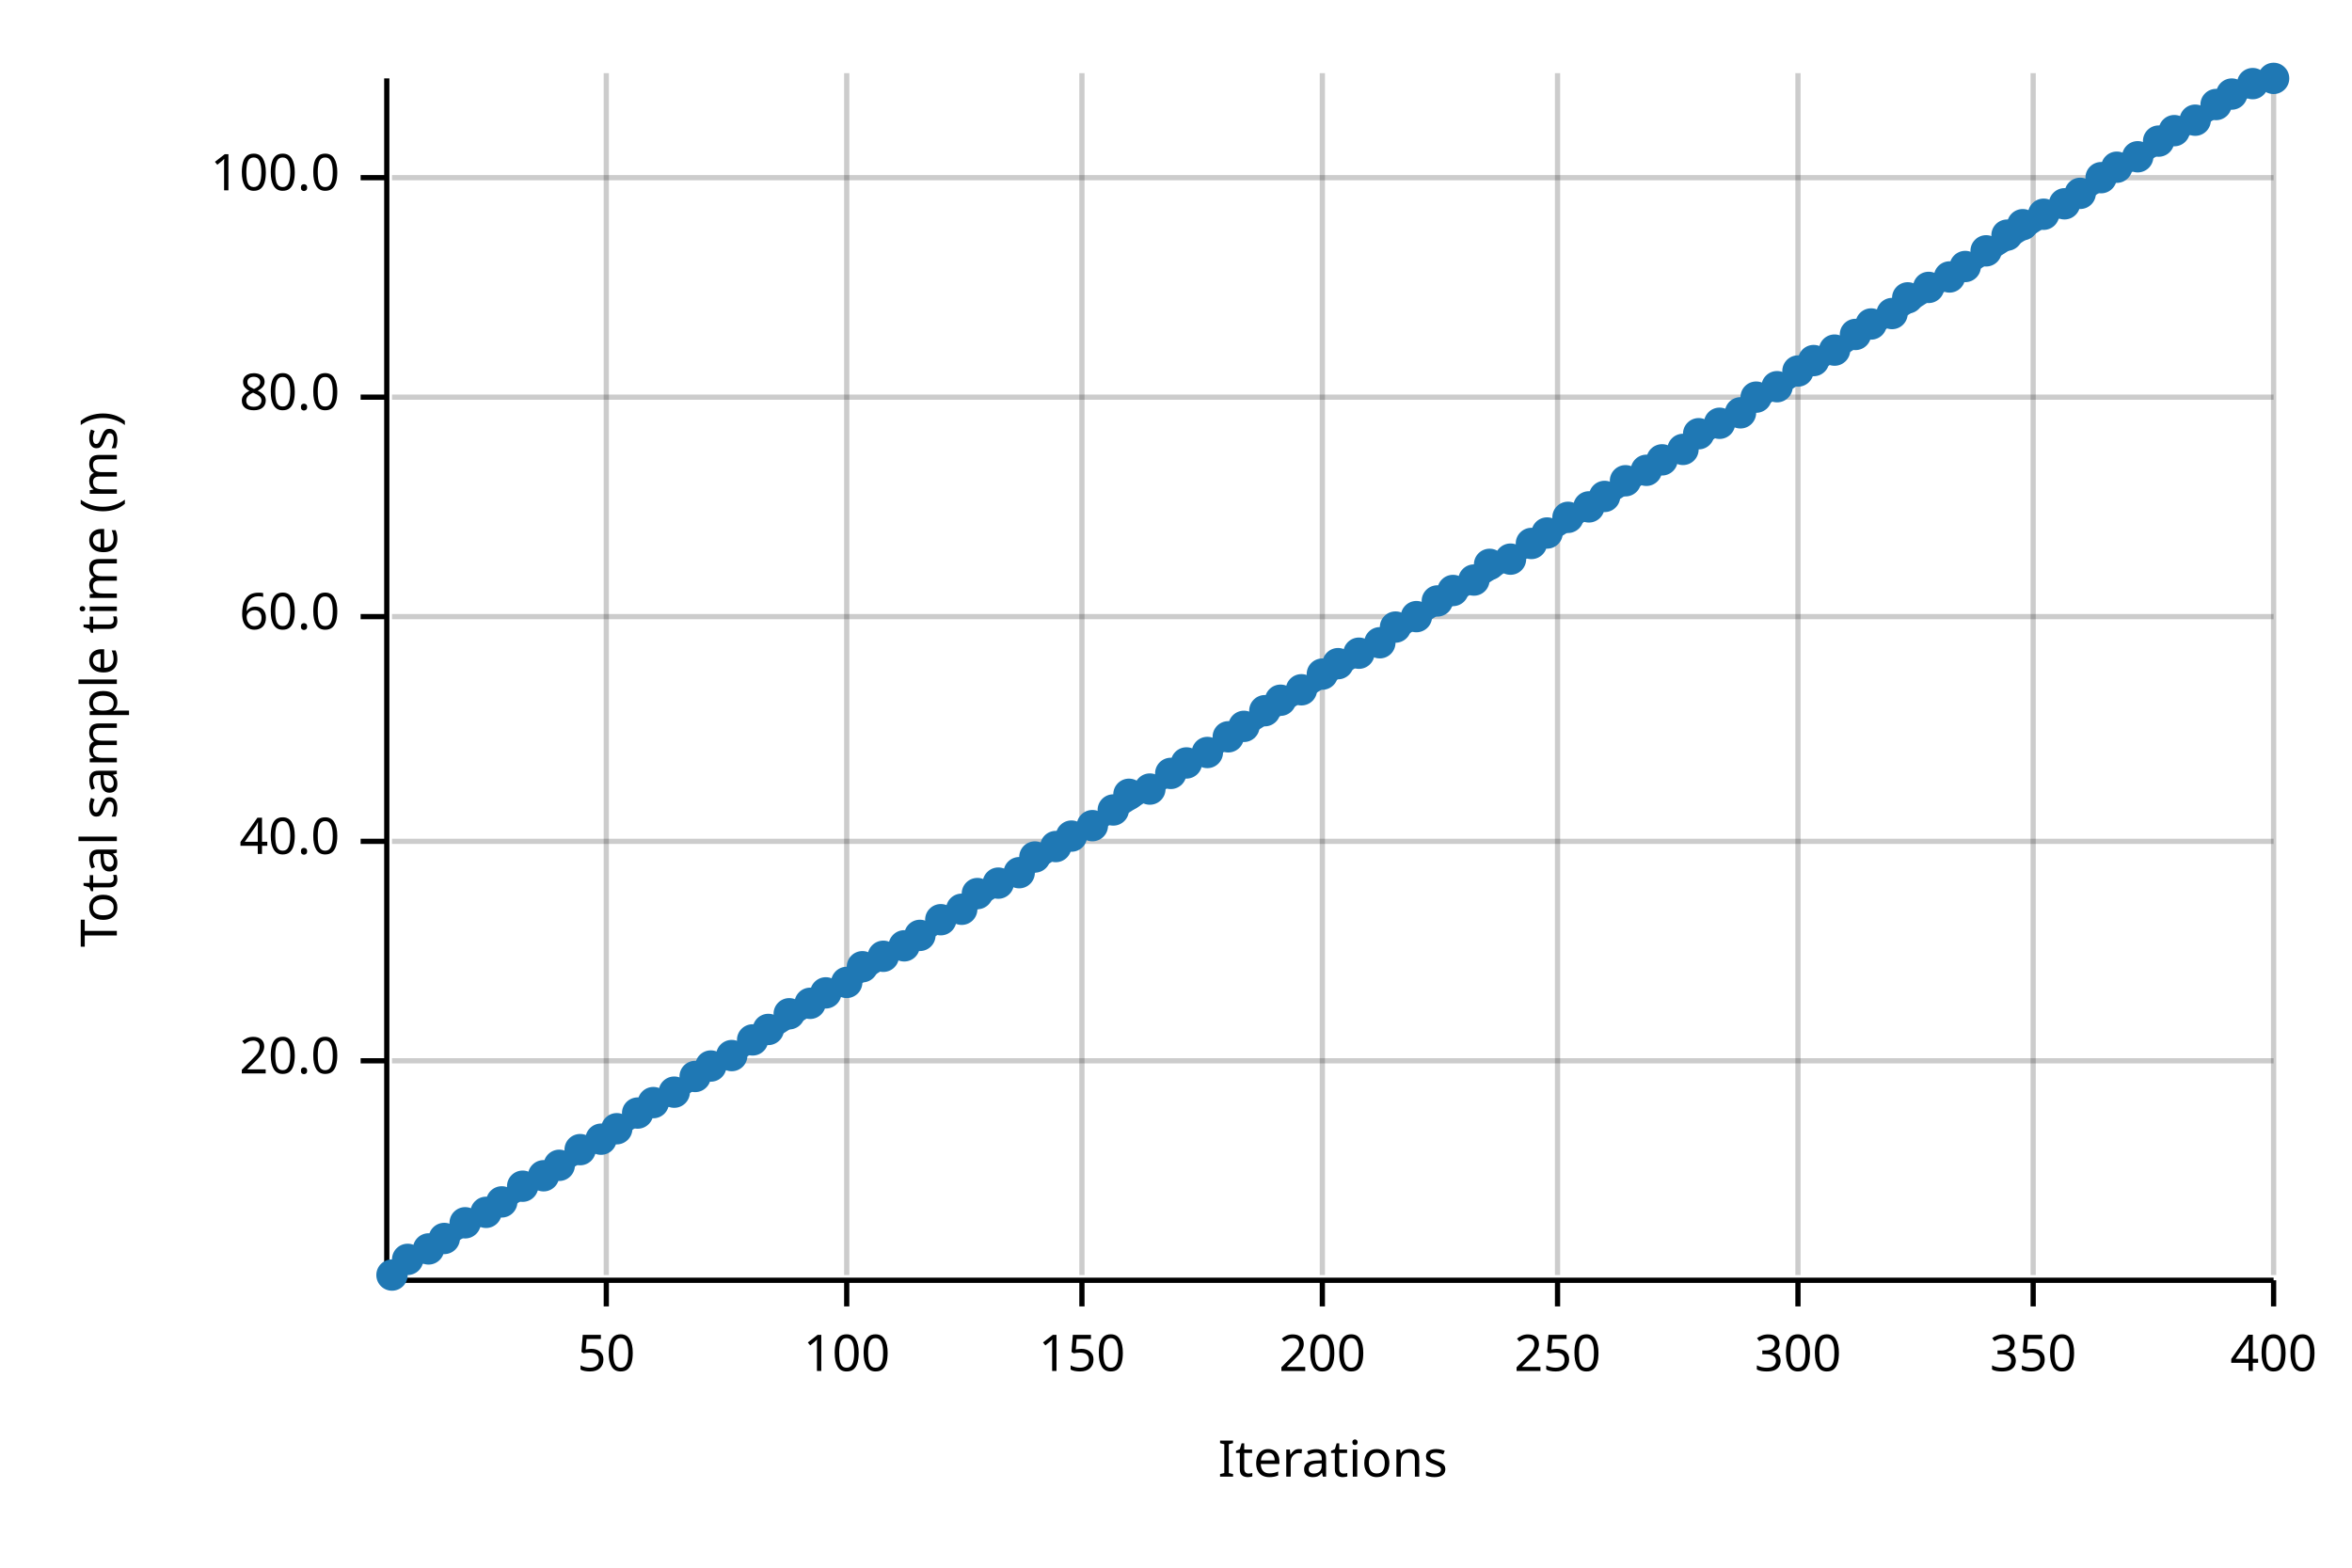
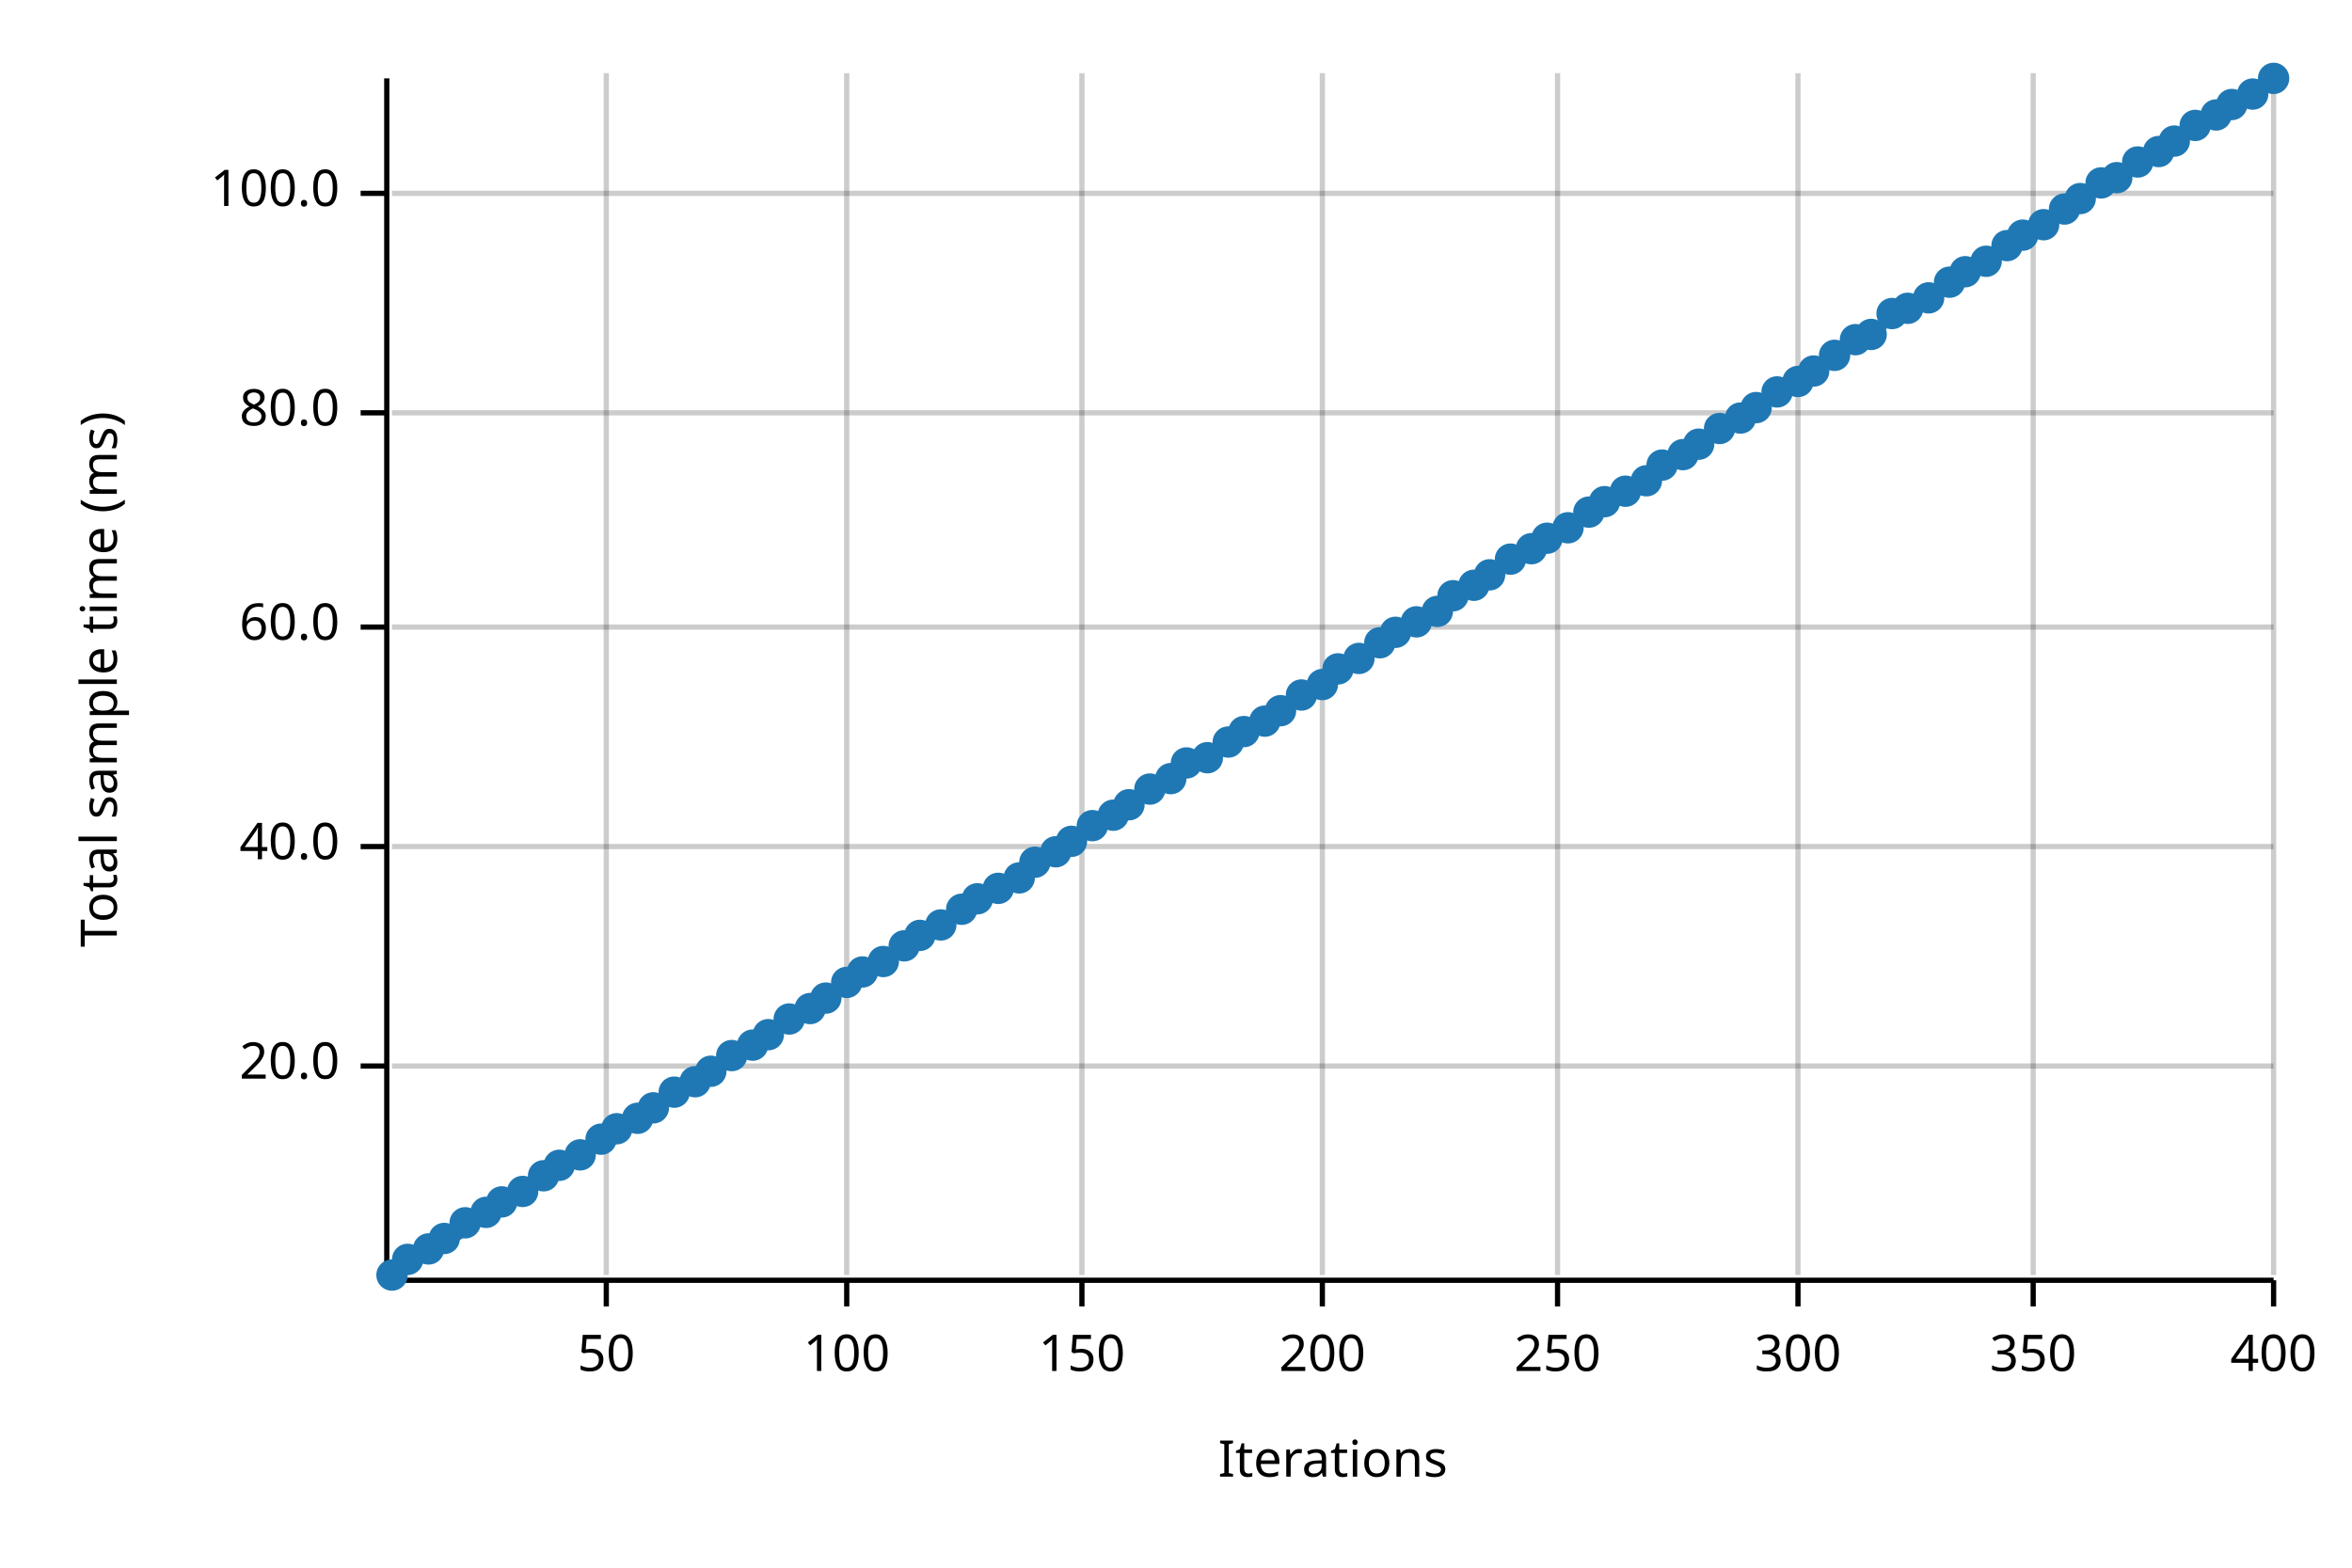
<svg xmlns="http://www.w3.org/2000/svg" width="450" height="300" viewBox="0 0 450 300">
  <text x="15" y="130" dy="0.76em" text-anchor="middle" font-family="sans-serif" font-size="9.677" opacity="1" fill="#000000" transform="rotate(270, 15, 130)">
Total sample time (ms)
</text>
  <text x="255" y="285" dy="-0.5ex" text-anchor="middle" font-family="sans-serif" font-size="9.677" opacity="1" fill="#000000">
Iterations
</text>
  <line opacity="0.2" stroke="#000000" stroke-width="1" x1="116" y1="244" x2="116" y2="14" />
  <line opacity="0.2" stroke="#000000" stroke-width="1" x1="162" y1="244" x2="162" y2="14" />
  <line opacity="0.2" stroke="#000000" stroke-width="1" x1="207" y1="244" x2="207" y2="14" />
  <line opacity="0.2" stroke="#000000" stroke-width="1" x1="253" y1="244" x2="253" y2="14" />
  <line opacity="0.2" stroke="#000000" stroke-width="1" x1="298" y1="244" x2="298" y2="14" />
  <line opacity="0.2" stroke="#000000" stroke-width="1" x1="344" y1="244" x2="344" y2="14" />
  <line opacity="0.2" stroke="#000000" stroke-width="1" x1="389" y1="244" x2="389" y2="14" />
  <line opacity="0.2" stroke="#000000" stroke-width="1" x1="435" y1="244" x2="435" y2="14" />
-   <line opacity="0.2" stroke="#000000" stroke-width="1" x1="75" y1="203" x2="435" y2="203" />
-   <line opacity="0.2" stroke="#000000" stroke-width="1" x1="75" y1="161" x2="435" y2="161" />
-   <line opacity="0.2" stroke="#000000" stroke-width="1" x1="75" y1="118" x2="435" y2="118" />
-   <line opacity="0.2" stroke="#000000" stroke-width="1" x1="75" y1="76" x2="435" y2="76" />
-   <line opacity="0.2" stroke="#000000" stroke-width="1" x1="75" y1="34" x2="435" y2="34" />
+   <line opacity="0.2" stroke="#000000" stroke-width="1" x1="75" y1="204" x2="435" y2="204" />
+   <line opacity="0.2" stroke="#000000" stroke-width="1" x1="75" y1="162" x2="435" y2="162" />
+   <line opacity="0.2" stroke="#000000" stroke-width="1" x1="75" y1="120" x2="435" y2="120" />
+   <line opacity="0.2" stroke="#000000" stroke-width="1" x1="75" y1="79" x2="435" y2="79" />
+   <line opacity="0.2" stroke="#000000" stroke-width="1" x1="75" y1="37" x2="435" y2="37" />
  <polyline fill="none" opacity="1" stroke="#000000" stroke-width="1" points="74,15 74,245 " />
-   <text x="65" y="203" dy="0.5ex" text-anchor="end" font-family="sans-serif" font-size="9.677" opacity="1" fill="#000000">
+   <text x="65" y="204" dy="0.5ex" text-anchor="end" font-family="sans-serif" font-size="9.677" opacity="1" fill="#000000">
20.0
</text>
-   <polyline fill="none" opacity="1" stroke="#000000" stroke-width="1" points="69,203 74,203 " />
-   <text x="65" y="161" dy="0.5ex" text-anchor="end" font-family="sans-serif" font-size="9.677" opacity="1" fill="#000000">
+   <polyline fill="none" opacity="1" stroke="#000000" stroke-width="1" points="69,204 74,204 " />
+   <text x="65" y="162" dy="0.5ex" text-anchor="end" font-family="sans-serif" font-size="9.677" opacity="1" fill="#000000">
40.0
</text>
-   <polyline fill="none" opacity="1" stroke="#000000" stroke-width="1" points="69,161 74,161 " />
-   <text x="65" y="118" dy="0.5ex" text-anchor="end" font-family="sans-serif" font-size="9.677" opacity="1" fill="#000000">
+   <polyline fill="none" opacity="1" stroke="#000000" stroke-width="1" points="69,162 74,162 " />
+   <text x="65" y="120" dy="0.5ex" text-anchor="end" font-family="sans-serif" font-size="9.677" opacity="1" fill="#000000">
60.0
</text>
-   <polyline fill="none" opacity="1" stroke="#000000" stroke-width="1" points="69,118 74,118 " />
-   <text x="65" y="76" dy="0.5ex" text-anchor="end" font-family="sans-serif" font-size="9.677" opacity="1" fill="#000000">
+   <polyline fill="none" opacity="1" stroke="#000000" stroke-width="1" points="69,120 74,120 " />
+   <text x="65" y="79" dy="0.5ex" text-anchor="end" font-family="sans-serif" font-size="9.677" opacity="1" fill="#000000">
80.0
</text>
-   <polyline fill="none" opacity="1" stroke="#000000" stroke-width="1" points="69,76 74,76 " />
-   <text x="65" y="34" dy="0.5ex" text-anchor="end" font-family="sans-serif" font-size="9.677" opacity="1" fill="#000000">
+   <polyline fill="none" opacity="1" stroke="#000000" stroke-width="1" points="69,79 74,79 " />
+   <text x="65" y="37" dy="0.5ex" text-anchor="end" font-family="sans-serif" font-size="9.677" opacity="1" fill="#000000">
100.0
</text>
-   <polyline fill="none" opacity="1" stroke="#000000" stroke-width="1" points="69,34 74,34 " />
+   <polyline fill="none" opacity="1" stroke="#000000" stroke-width="1" points="69,37 74,37 " />
  <polyline fill="none" opacity="1" stroke="#000000" stroke-width="1" points="75,245 435,245 " />
  <text x="116" y="255" dy="0.76em" text-anchor="middle" font-family="sans-serif" font-size="9.677" opacity="1" fill="#000000">
50
</text>
  <polyline fill="none" opacity="1" stroke="#000000" stroke-width="1" points="116,245 116,250 " />
  <text x="162" y="255" dy="0.76em" text-anchor="middle" font-family="sans-serif" font-size="9.677" opacity="1" fill="#000000">
100
</text>
  <polyline fill="none" opacity="1" stroke="#000000" stroke-width="1" points="162,245 162,250 " />
  <text x="207" y="255" dy="0.76em" text-anchor="middle" font-family="sans-serif" font-size="9.677" opacity="1" fill="#000000">
150
</text>
  <polyline fill="none" opacity="1" stroke="#000000" stroke-width="1" points="207,245 207,250 " />
  <text x="253" y="255" dy="0.76em" text-anchor="middle" font-family="sans-serif" font-size="9.677" opacity="1" fill="#000000">
200
</text>
  <polyline fill="none" opacity="1" stroke="#000000" stroke-width="1" points="253,245 253,250 " />
  <text x="298" y="255" dy="0.76em" text-anchor="middle" font-family="sans-serif" font-size="9.677" opacity="1" fill="#000000">
250
</text>
  <polyline fill="none" opacity="1" stroke="#000000" stroke-width="1" points="298,245 298,250 " />
  <text x="344" y="255" dy="0.76em" text-anchor="middle" font-family="sans-serif" font-size="9.677" opacity="1" fill="#000000">
300
</text>
  <polyline fill="none" opacity="1" stroke="#000000" stroke-width="1" points="344,245 344,250 " />
  <text x="389" y="255" dy="0.76em" text-anchor="middle" font-family="sans-serif" font-size="9.677" opacity="1" fill="#000000">
350
</text>
  <polyline fill="none" opacity="1" stroke="#000000" stroke-width="1" points="389,245 389,250 " />
  <text x="435" y="255" dy="0.76em" text-anchor="middle" font-family="sans-serif" font-size="9.677" opacity="1" fill="#000000">
400
</text>
  <polyline fill="none" opacity="1" stroke="#000000" stroke-width="1" points="435,245 435,250 " />
  <circle cx="75" cy="244" r="3" opacity="1" fill="#1F78B4" stroke="none" stroke-width="1" />
  <circle cx="78" cy="241" r="3" opacity="1" fill="#1F78B4" stroke="none" stroke-width="1" />
  <circle cx="82" cy="239" r="3" opacity="1" fill="#1F78B4" stroke="none" stroke-width="1" />
  <circle cx="85" cy="237" r="3" opacity="1" fill="#1F78B4" stroke="none" stroke-width="1" />
  <circle cx="89" cy="234" r="3" opacity="1" fill="#1F78B4" stroke="none" stroke-width="1" />
  <circle cx="93" cy="232" r="3" opacity="1" fill="#1F78B4" stroke="none" stroke-width="1" />
  <circle cx="96" cy="230" r="3" opacity="1" fill="#1F78B4" stroke="none" stroke-width="1" />
-   <circle cx="100" cy="227" r="3" opacity="1" fill="#1F78B4" stroke="none" stroke-width="1" />
+   <circle cx="100" cy="228" r="3" opacity="1" fill="#1F78B4" stroke="none" stroke-width="1" />
  <circle cx="104" cy="225" r="3" opacity="1" fill="#1F78B4" stroke="none" stroke-width="1" />
  <circle cx="107" cy="223" r="3" opacity="1" fill="#1F78B4" stroke="none" stroke-width="1" />
-   <circle cx="111" cy="220" r="3" opacity="1" fill="#1F78B4" stroke="none" stroke-width="1" />
+   <circle cx="111" cy="221" r="3" opacity="1" fill="#1F78B4" stroke="none" stroke-width="1" />
  <circle cx="115" cy="218" r="3" opacity="1" fill="#1F78B4" stroke="none" stroke-width="1" />
  <circle cx="118" cy="216" r="3" opacity="1" fill="#1F78B4" stroke="none" stroke-width="1" />
-   <circle cx="122" cy="213" r="3" opacity="1" fill="#1F78B4" stroke="none" stroke-width="1" />
-   <circle cx="125" cy="211" r="3" opacity="1" fill="#1F78B4" stroke="none" stroke-width="1" />
+   <circle cx="122" cy="214" r="3" opacity="1" fill="#1F78B4" stroke="none" stroke-width="1" />
+   <circle cx="125" cy="212" r="3" opacity="1" fill="#1F78B4" stroke="none" stroke-width="1" />
  <circle cx="129" cy="209" r="3" opacity="1" fill="#1F78B4" stroke="none" stroke-width="1" />
-   <circle cx="133" cy="206" r="3" opacity="1" fill="#1F78B4" stroke="none" stroke-width="1" />
-   <circle cx="136" cy="204" r="3" opacity="1" fill="#1F78B4" stroke="none" stroke-width="1" />
+   <circle cx="133" cy="207" r="3" opacity="1" fill="#1F78B4" stroke="none" stroke-width="1" />
+   <circle cx="136" cy="205" r="3" opacity="1" fill="#1F78B4" stroke="none" stroke-width="1" />
  <circle cx="140" cy="202" r="3" opacity="1" fill="#1F78B4" stroke="none" stroke-width="1" />
-   <circle cx="144" cy="199" r="3" opacity="1" fill="#1F78B4" stroke="none" stroke-width="1" />
-   <circle cx="147" cy="197" r="3" opacity="1" fill="#1F78B4" stroke="none" stroke-width="1" />
-   <circle cx="151" cy="194" r="3" opacity="1" fill="#1F78B4" stroke="none" stroke-width="1" />
-   <circle cx="155" cy="192" r="3" opacity="1" fill="#1F78B4" stroke="none" stroke-width="1" />
-   <circle cx="158" cy="190" r="3" opacity="1" fill="#1F78B4" stroke="none" stroke-width="1" />
+   <circle cx="144" cy="200" r="3" opacity="1" fill="#1F78B4" stroke="none" stroke-width="1" />
+   <circle cx="147" cy="198" r="3" opacity="1" fill="#1F78B4" stroke="none" stroke-width="1" />
+   <circle cx="151" cy="195" r="3" opacity="1" fill="#1F78B4" stroke="none" stroke-width="1" />
+   <circle cx="155" cy="193" r="3" opacity="1" fill="#1F78B4" stroke="none" stroke-width="1" />
+   <circle cx="158" cy="191" r="3" opacity="1" fill="#1F78B4" stroke="none" stroke-width="1" />
  <circle cx="162" cy="188" r="3" opacity="1" fill="#1F78B4" stroke="none" stroke-width="1" />
-   <circle cx="165" cy="185" r="3" opacity="1" fill="#1F78B4" stroke="none" stroke-width="1" />
-   <circle cx="169" cy="183" r="3" opacity="1" fill="#1F78B4" stroke="none" stroke-width="1" />
+   <circle cx="165" cy="186" r="3" opacity="1" fill="#1F78B4" stroke="none" stroke-width="1" />
+   <circle cx="169" cy="184" r="3" opacity="1" fill="#1F78B4" stroke="none" stroke-width="1" />
  <circle cx="173" cy="181" r="3" opacity="1" fill="#1F78B4" stroke="none" stroke-width="1" />
  <circle cx="176" cy="179" r="3" opacity="1" fill="#1F78B4" stroke="none" stroke-width="1" />
-   <circle cx="180" cy="176" r="3" opacity="1" fill="#1F78B4" stroke="none" stroke-width="1" />
+   <circle cx="180" cy="177" r="3" opacity="1" fill="#1F78B4" stroke="none" stroke-width="1" />
  <circle cx="184" cy="174" r="3" opacity="1" fill="#1F78B4" stroke="none" stroke-width="1" />
-   <circle cx="187" cy="171" r="3" opacity="1" fill="#1F78B4" stroke="none" stroke-width="1" />
-   <circle cx="191" cy="169" r="3" opacity="1" fill="#1F78B4" stroke="none" stroke-width="1" />
-   <circle cx="195" cy="167" r="3" opacity="1" fill="#1F78B4" stroke="none" stroke-width="1" />
-   <circle cx="198" cy="164" r="3" opacity="1" fill="#1F78B4" stroke="none" stroke-width="1" />
-   <circle cx="202" cy="162" r="3" opacity="1" fill="#1F78B4" stroke="none" stroke-width="1" />
-   <circle cx="205" cy="160" r="3" opacity="1" fill="#1F78B4" stroke="none" stroke-width="1" />
+   <circle cx="187" cy="172" r="3" opacity="1" fill="#1F78B4" stroke="none" stroke-width="1" />
+   <circle cx="191" cy="170" r="3" opacity="1" fill="#1F78B4" stroke="none" stroke-width="1" />
+   <circle cx="195" cy="168" r="3" opacity="1" fill="#1F78B4" stroke="none" stroke-width="1" />
+   <circle cx="198" cy="165" r="3" opacity="1" fill="#1F78B4" stroke="none" stroke-width="1" />
+   <circle cx="202" cy="163" r="3" opacity="1" fill="#1F78B4" stroke="none" stroke-width="1" />
+   <circle cx="205" cy="161" r="3" opacity="1" fill="#1F78B4" stroke="none" stroke-width="1" />
  <circle cx="209" cy="158" r="3" opacity="1" fill="#1F78B4" stroke="none" stroke-width="1" />
-   <circle cx="213" cy="155" r="3" opacity="1" fill="#1F78B4" stroke="none" stroke-width="1" />
-   <circle cx="216" cy="152" r="3" opacity="1" fill="#1F78B4" stroke="none" stroke-width="1" />
+   <circle cx="213" cy="156" r="3" opacity="1" fill="#1F78B4" stroke="none" stroke-width="1" />
+   <circle cx="216" cy="154" r="3" opacity="1" fill="#1F78B4" stroke="none" stroke-width="1" />
  <circle cx="220" cy="151" r="3" opacity="1" fill="#1F78B4" stroke="none" stroke-width="1" />
-   <circle cx="224" cy="148" r="3" opacity="1" fill="#1F78B4" stroke="none" stroke-width="1" />
+   <circle cx="224" cy="149" r="3" opacity="1" fill="#1F78B4" stroke="none" stroke-width="1" />
  <circle cx="227" cy="146" r="3" opacity="1" fill="#1F78B4" stroke="none" stroke-width="1" />
-   <circle cx="231" cy="144" r="3" opacity="1" fill="#1F78B4" stroke="none" stroke-width="1" />
-   <circle cx="235" cy="141" r="3" opacity="1" fill="#1F78B4" stroke="none" stroke-width="1" />
-   <circle cx="238" cy="139" r="3" opacity="1" fill="#1F78B4" stroke="none" stroke-width="1" />
-   <circle cx="242" cy="136" r="3" opacity="1" fill="#1F78B4" stroke="none" stroke-width="1" />
-   <circle cx="245" cy="134" r="3" opacity="1" fill="#1F78B4" stroke="none" stroke-width="1" />
-   <circle cx="249" cy="132" r="3" opacity="1" fill="#1F78B4" stroke="none" stroke-width="1" />
-   <circle cx="253" cy="129" r="3" opacity="1" fill="#1F78B4" stroke="none" stroke-width="1" />
-   <circle cx="256" cy="127" r="3" opacity="1" fill="#1F78B4" stroke="none" stroke-width="1" />
-   <circle cx="260" cy="125" r="3" opacity="1" fill="#1F78B4" stroke="none" stroke-width="1" />
+   <circle cx="231" cy="145" r="3" opacity="1" fill="#1F78B4" stroke="none" stroke-width="1" />
+   <circle cx="235" cy="142" r="3" opacity="1" fill="#1F78B4" stroke="none" stroke-width="1" />
+   <circle cx="238" cy="140" r="3" opacity="1" fill="#1F78B4" stroke="none" stroke-width="1" />
+   <circle cx="242" cy="138" r="3" opacity="1" fill="#1F78B4" stroke="none" stroke-width="1" />
+   <circle cx="245" cy="136" r="3" opacity="1" fill="#1F78B4" stroke="none" stroke-width="1" />
+   <circle cx="249" cy="133" r="3" opacity="1" fill="#1F78B4" stroke="none" stroke-width="1" />
+   <circle cx="253" cy="131" r="3" opacity="1" fill="#1F78B4" stroke="none" stroke-width="1" />
+   <circle cx="256" cy="128" r="3" opacity="1" fill="#1F78B4" stroke="none" stroke-width="1" />
+   <circle cx="260" cy="126" r="3" opacity="1" fill="#1F78B4" stroke="none" stroke-width="1" />
  <circle cx="264" cy="123" r="3" opacity="1" fill="#1F78B4" stroke="none" stroke-width="1" />
-   <circle cx="267" cy="120" r="3" opacity="1" fill="#1F78B4" stroke="none" stroke-width="1" />
-   <circle cx="271" cy="118" r="3" opacity="1" fill="#1F78B4" stroke="none" stroke-width="1" />
-   <circle cx="275" cy="115" r="3" opacity="1" fill="#1F78B4" stroke="none" stroke-width="1" />
-   <circle cx="278" cy="113" r="3" opacity="1" fill="#1F78B4" stroke="none" stroke-width="1" />
-   <circle cx="282" cy="111" r="3" opacity="1" fill="#1F78B4" stroke="none" stroke-width="1" />
-   <circle cx="285" cy="108" r="3" opacity="1" fill="#1F78B4" stroke="none" stroke-width="1" />
+   <circle cx="267" cy="121" r="3" opacity="1" fill="#1F78B4" stroke="none" stroke-width="1" />
+   <circle cx="271" cy="119" r="3" opacity="1" fill="#1F78B4" stroke="none" stroke-width="1" />
+   <circle cx="275" cy="117" r="3" opacity="1" fill="#1F78B4" stroke="none" stroke-width="1" />
+   <circle cx="278" cy="114" r="3" opacity="1" fill="#1F78B4" stroke="none" stroke-width="1" />
+   <circle cx="282" cy="112" r="3" opacity="1" fill="#1F78B4" stroke="none" stroke-width="1" />
+   <circle cx="285" cy="110" r="3" opacity="1" fill="#1F78B4" stroke="none" stroke-width="1" />
  <circle cx="289" cy="107" r="3" opacity="1" fill="#1F78B4" stroke="none" stroke-width="1" />
-   <circle cx="293" cy="104" r="3" opacity="1" fill="#1F78B4" stroke="none" stroke-width="1" />
-   <circle cx="296" cy="102" r="3" opacity="1" fill="#1F78B4" stroke="none" stroke-width="1" />
-   <circle cx="300" cy="99" r="3" opacity="1" fill="#1F78B4" stroke="none" stroke-width="1" />
-   <circle cx="304" cy="97" r="3" opacity="1" fill="#1F78B4" stroke="none" stroke-width="1" />
-   <circle cx="307" cy="95" r="3" opacity="1" fill="#1F78B4" stroke="none" stroke-width="1" />
-   <circle cx="311" cy="92" r="3" opacity="1" fill="#1F78B4" stroke="none" stroke-width="1" />
-   <circle cx="315" cy="90" r="3" opacity="1" fill="#1F78B4" stroke="none" stroke-width="1" />
-   <circle cx="318" cy="88" r="3" opacity="1" fill="#1F78B4" stroke="none" stroke-width="1" />
-   <circle cx="322" cy="86" r="3" opacity="1" fill="#1F78B4" stroke="none" stroke-width="1" />
-   <circle cx="325" cy="83" r="3" opacity="1" fill="#1F78B4" stroke="none" stroke-width="1" />
-   <circle cx="329" cy="81" r="3" opacity="1" fill="#1F78B4" stroke="none" stroke-width="1" />
-   <circle cx="333" cy="79" r="3" opacity="1" fill="#1F78B4" stroke="none" stroke-width="1" />
-   <circle cx="336" cy="76" r="3" opacity="1" fill="#1F78B4" stroke="none" stroke-width="1" />
-   <circle cx="340" cy="74" r="3" opacity="1" fill="#1F78B4" stroke="none" stroke-width="1" />
-   <circle cx="344" cy="71" r="3" opacity="1" fill="#1F78B4" stroke="none" stroke-width="1" />
-   <circle cx="347" cy="69" r="3" opacity="1" fill="#1F78B4" stroke="none" stroke-width="1" />
-   <circle cx="351" cy="67" r="3" opacity="1" fill="#1F78B4" stroke="none" stroke-width="1" />
-   <circle cx="355" cy="64" r="3" opacity="1" fill="#1F78B4" stroke="none" stroke-width="1" />
-   <circle cx="358" cy="62" r="3" opacity="1" fill="#1F78B4" stroke="none" stroke-width="1" />
+   <circle cx="293" cy="105" r="3" opacity="1" fill="#1F78B4" stroke="none" stroke-width="1" />
+   <circle cx="296" cy="103" r="3" opacity="1" fill="#1F78B4" stroke="none" stroke-width="1" />
+   <circle cx="300" cy="101" r="3" opacity="1" fill="#1F78B4" stroke="none" stroke-width="1" />
+   <circle cx="304" cy="98" r="3" opacity="1" fill="#1F78B4" stroke="none" stroke-width="1" />
+   <circle cx="307" cy="96" r="3" opacity="1" fill="#1F78B4" stroke="none" stroke-width="1" />
+   <circle cx="311" cy="94" r="3" opacity="1" fill="#1F78B4" stroke="none" stroke-width="1" />
+   <circle cx="315" cy="92" r="3" opacity="1" fill="#1F78B4" stroke="none" stroke-width="1" />
+   <circle cx="318" cy="89" r="3" opacity="1" fill="#1F78B4" stroke="none" stroke-width="1" />
+   <circle cx="322" cy="87" r="3" opacity="1" fill="#1F78B4" stroke="none" stroke-width="1" />
+   <circle cx="325" cy="85" r="3" opacity="1" fill="#1F78B4" stroke="none" stroke-width="1" />
+   <circle cx="329" cy="82" r="3" opacity="1" fill="#1F78B4" stroke="none" stroke-width="1" />
+   <circle cx="333" cy="80" r="3" opacity="1" fill="#1F78B4" stroke="none" stroke-width="1" />
+   <circle cx="336" cy="78" r="3" opacity="1" fill="#1F78B4" stroke="none" stroke-width="1" />
+   <circle cx="340" cy="75" r="3" opacity="1" fill="#1F78B4" stroke="none" stroke-width="1" />
+   <circle cx="344" cy="73" r="3" opacity="1" fill="#1F78B4" stroke="none" stroke-width="1" />
+   <circle cx="347" cy="71" r="3" opacity="1" fill="#1F78B4" stroke="none" stroke-width="1" />
+   <circle cx="351" cy="68" r="3" opacity="1" fill="#1F78B4" stroke="none" stroke-width="1" />
+   <circle cx="355" cy="65" r="3" opacity="1" fill="#1F78B4" stroke="none" stroke-width="1" />
+   <circle cx="358" cy="64" r="3" opacity="1" fill="#1F78B4" stroke="none" stroke-width="1" />
  <circle cx="362" cy="60" r="3" opacity="1" fill="#1F78B4" stroke="none" stroke-width="1" />
-   <circle cx="365" cy="57" r="3" opacity="1" fill="#1F78B4" stroke="none" stroke-width="1" />
-   <circle cx="369" cy="55" r="3" opacity="1" fill="#1F78B4" stroke="none" stroke-width="1" />
-   <circle cx="373" cy="53" r="3" opacity="1" fill="#1F78B4" stroke="none" stroke-width="1" />
-   <circle cx="376" cy="51" r="3" opacity="1" fill="#1F78B4" stroke="none" stroke-width="1" />
-   <circle cx="380" cy="48" r="3" opacity="1" fill="#1F78B4" stroke="none" stroke-width="1" />
-   <circle cx="384" cy="45" r="3" opacity="1" fill="#1F78B4" stroke="none" stroke-width="1" />
-   <circle cx="387" cy="43" r="3" opacity="1" fill="#1F78B4" stroke="none" stroke-width="1" />
-   <circle cx="391" cy="41" r="3" opacity="1" fill="#1F78B4" stroke="none" stroke-width="1" />
-   <circle cx="395" cy="39" r="3" opacity="1" fill="#1F78B4" stroke="none" stroke-width="1" />
-   <circle cx="398" cy="37" r="3" opacity="1" fill="#1F78B4" stroke="none" stroke-width="1" />
-   <circle cx="402" cy="34" r="3" opacity="1" fill="#1F78B4" stroke="none" stroke-width="1" />
-   <circle cx="405" cy="32" r="3" opacity="1" fill="#1F78B4" stroke="none" stroke-width="1" />
-   <circle cx="409" cy="30" r="3" opacity="1" fill="#1F78B4" stroke="none" stroke-width="1" />
-   <circle cx="413" cy="27" r="3" opacity="1" fill="#1F78B4" stroke="none" stroke-width="1" />
-   <circle cx="416" cy="25" r="3" opacity="1" fill="#1F78B4" stroke="none" stroke-width="1" />
-   <circle cx="420" cy="23" r="3" opacity="1" fill="#1F78B4" stroke="none" stroke-width="1" />
-   <circle cx="424" cy="20" r="3" opacity="1" fill="#1F78B4" stroke="none" stroke-width="1" />
-   <circle cx="427" cy="18" r="3" opacity="1" fill="#1F78B4" stroke="none" stroke-width="1" />
-   <circle cx="431" cy="16" r="3" opacity="1" fill="#1F78B4" stroke="none" stroke-width="1" />
+   <circle cx="365" cy="59" r="3" opacity="1" fill="#1F78B4" stroke="none" stroke-width="1" />
+   <circle cx="369" cy="57" r="3" opacity="1" fill="#1F78B4" stroke="none" stroke-width="1" />
+   <circle cx="373" cy="54" r="3" opacity="1" fill="#1F78B4" stroke="none" stroke-width="1" />
+   <circle cx="376" cy="52" r="3" opacity="1" fill="#1F78B4" stroke="none" stroke-width="1" />
+   <circle cx="380" cy="50" r="3" opacity="1" fill="#1F78B4" stroke="none" stroke-width="1" />
+   <circle cx="384" cy="47" r="3" opacity="1" fill="#1F78B4" stroke="none" stroke-width="1" />
+   <circle cx="387" cy="45" r="3" opacity="1" fill="#1F78B4" stroke="none" stroke-width="1" />
+   <circle cx="391" cy="43" r="3" opacity="1" fill="#1F78B4" stroke="none" stroke-width="1" />
+   <circle cx="395" cy="40" r="3" opacity="1" fill="#1F78B4" stroke="none" stroke-width="1" />
+   <circle cx="398" cy="38" r="3" opacity="1" fill="#1F78B4" stroke="none" stroke-width="1" />
+   <circle cx="402" cy="35" r="3" opacity="1" fill="#1F78B4" stroke="none" stroke-width="1" />
+   <circle cx="405" cy="34" r="3" opacity="1" fill="#1F78B4" stroke="none" stroke-width="1" />
+   <circle cx="409" cy="31" r="3" opacity="1" fill="#1F78B4" stroke="none" stroke-width="1" />
+   <circle cx="413" cy="29" r="3" opacity="1" fill="#1F78B4" stroke="none" stroke-width="1" />
+   <circle cx="416" cy="27" r="3" opacity="1" fill="#1F78B4" stroke="none" stroke-width="1" />
+   <circle cx="420" cy="24" r="3" opacity="1" fill="#1F78B4" stroke="none" stroke-width="1" />
+   <circle cx="424" cy="22" r="3" opacity="1" fill="#1F78B4" stroke="none" stroke-width="1" />
+   <circle cx="427" cy="20" r="3" opacity="1" fill="#1F78B4" stroke="none" stroke-width="1" />
+   <circle cx="431" cy="18" r="3" opacity="1" fill="#1F78B4" stroke="none" stroke-width="1" />
  <circle cx="435" cy="15" r="3" opacity="1" fill="#1F78B4" stroke="none" stroke-width="1" />
  <polyline fill="none" opacity="1" stroke="#1F78B4" stroke-width="1" points="75,245 435,15 " />
  <polygon opacity="0.25" fill="#1F78B4" points="75,245 435,15 435,15 " />
</svg>
